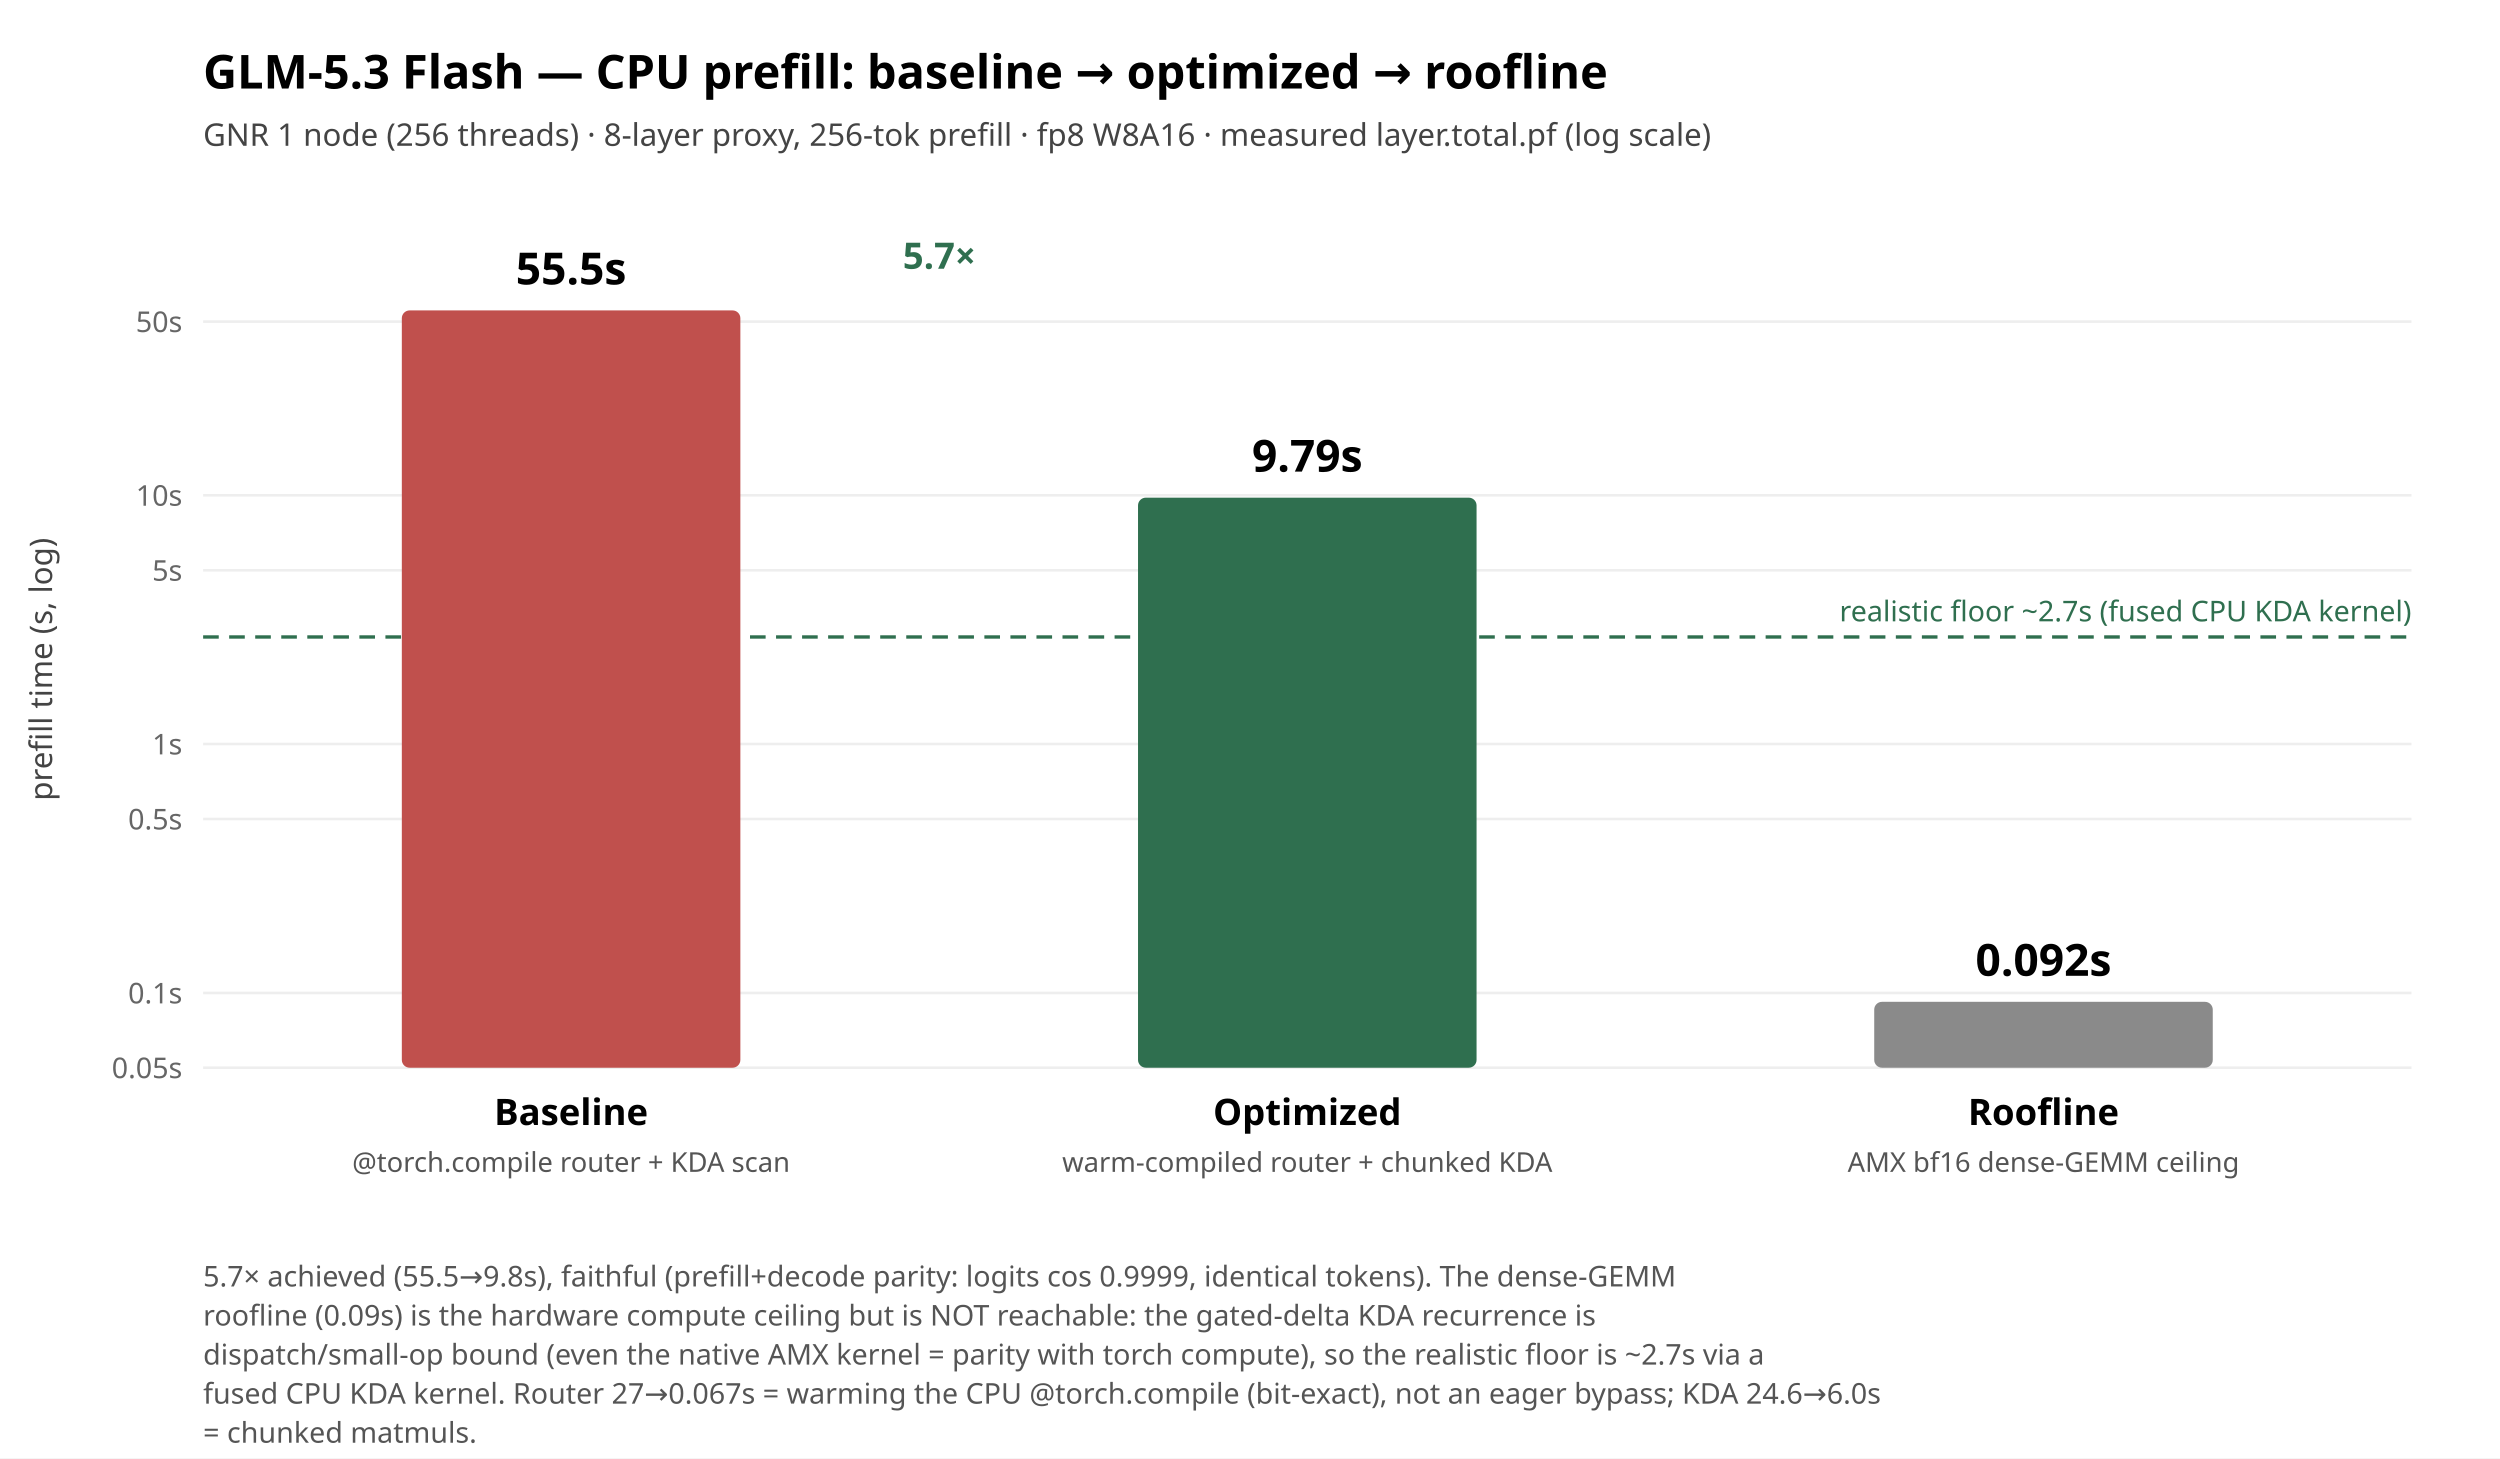
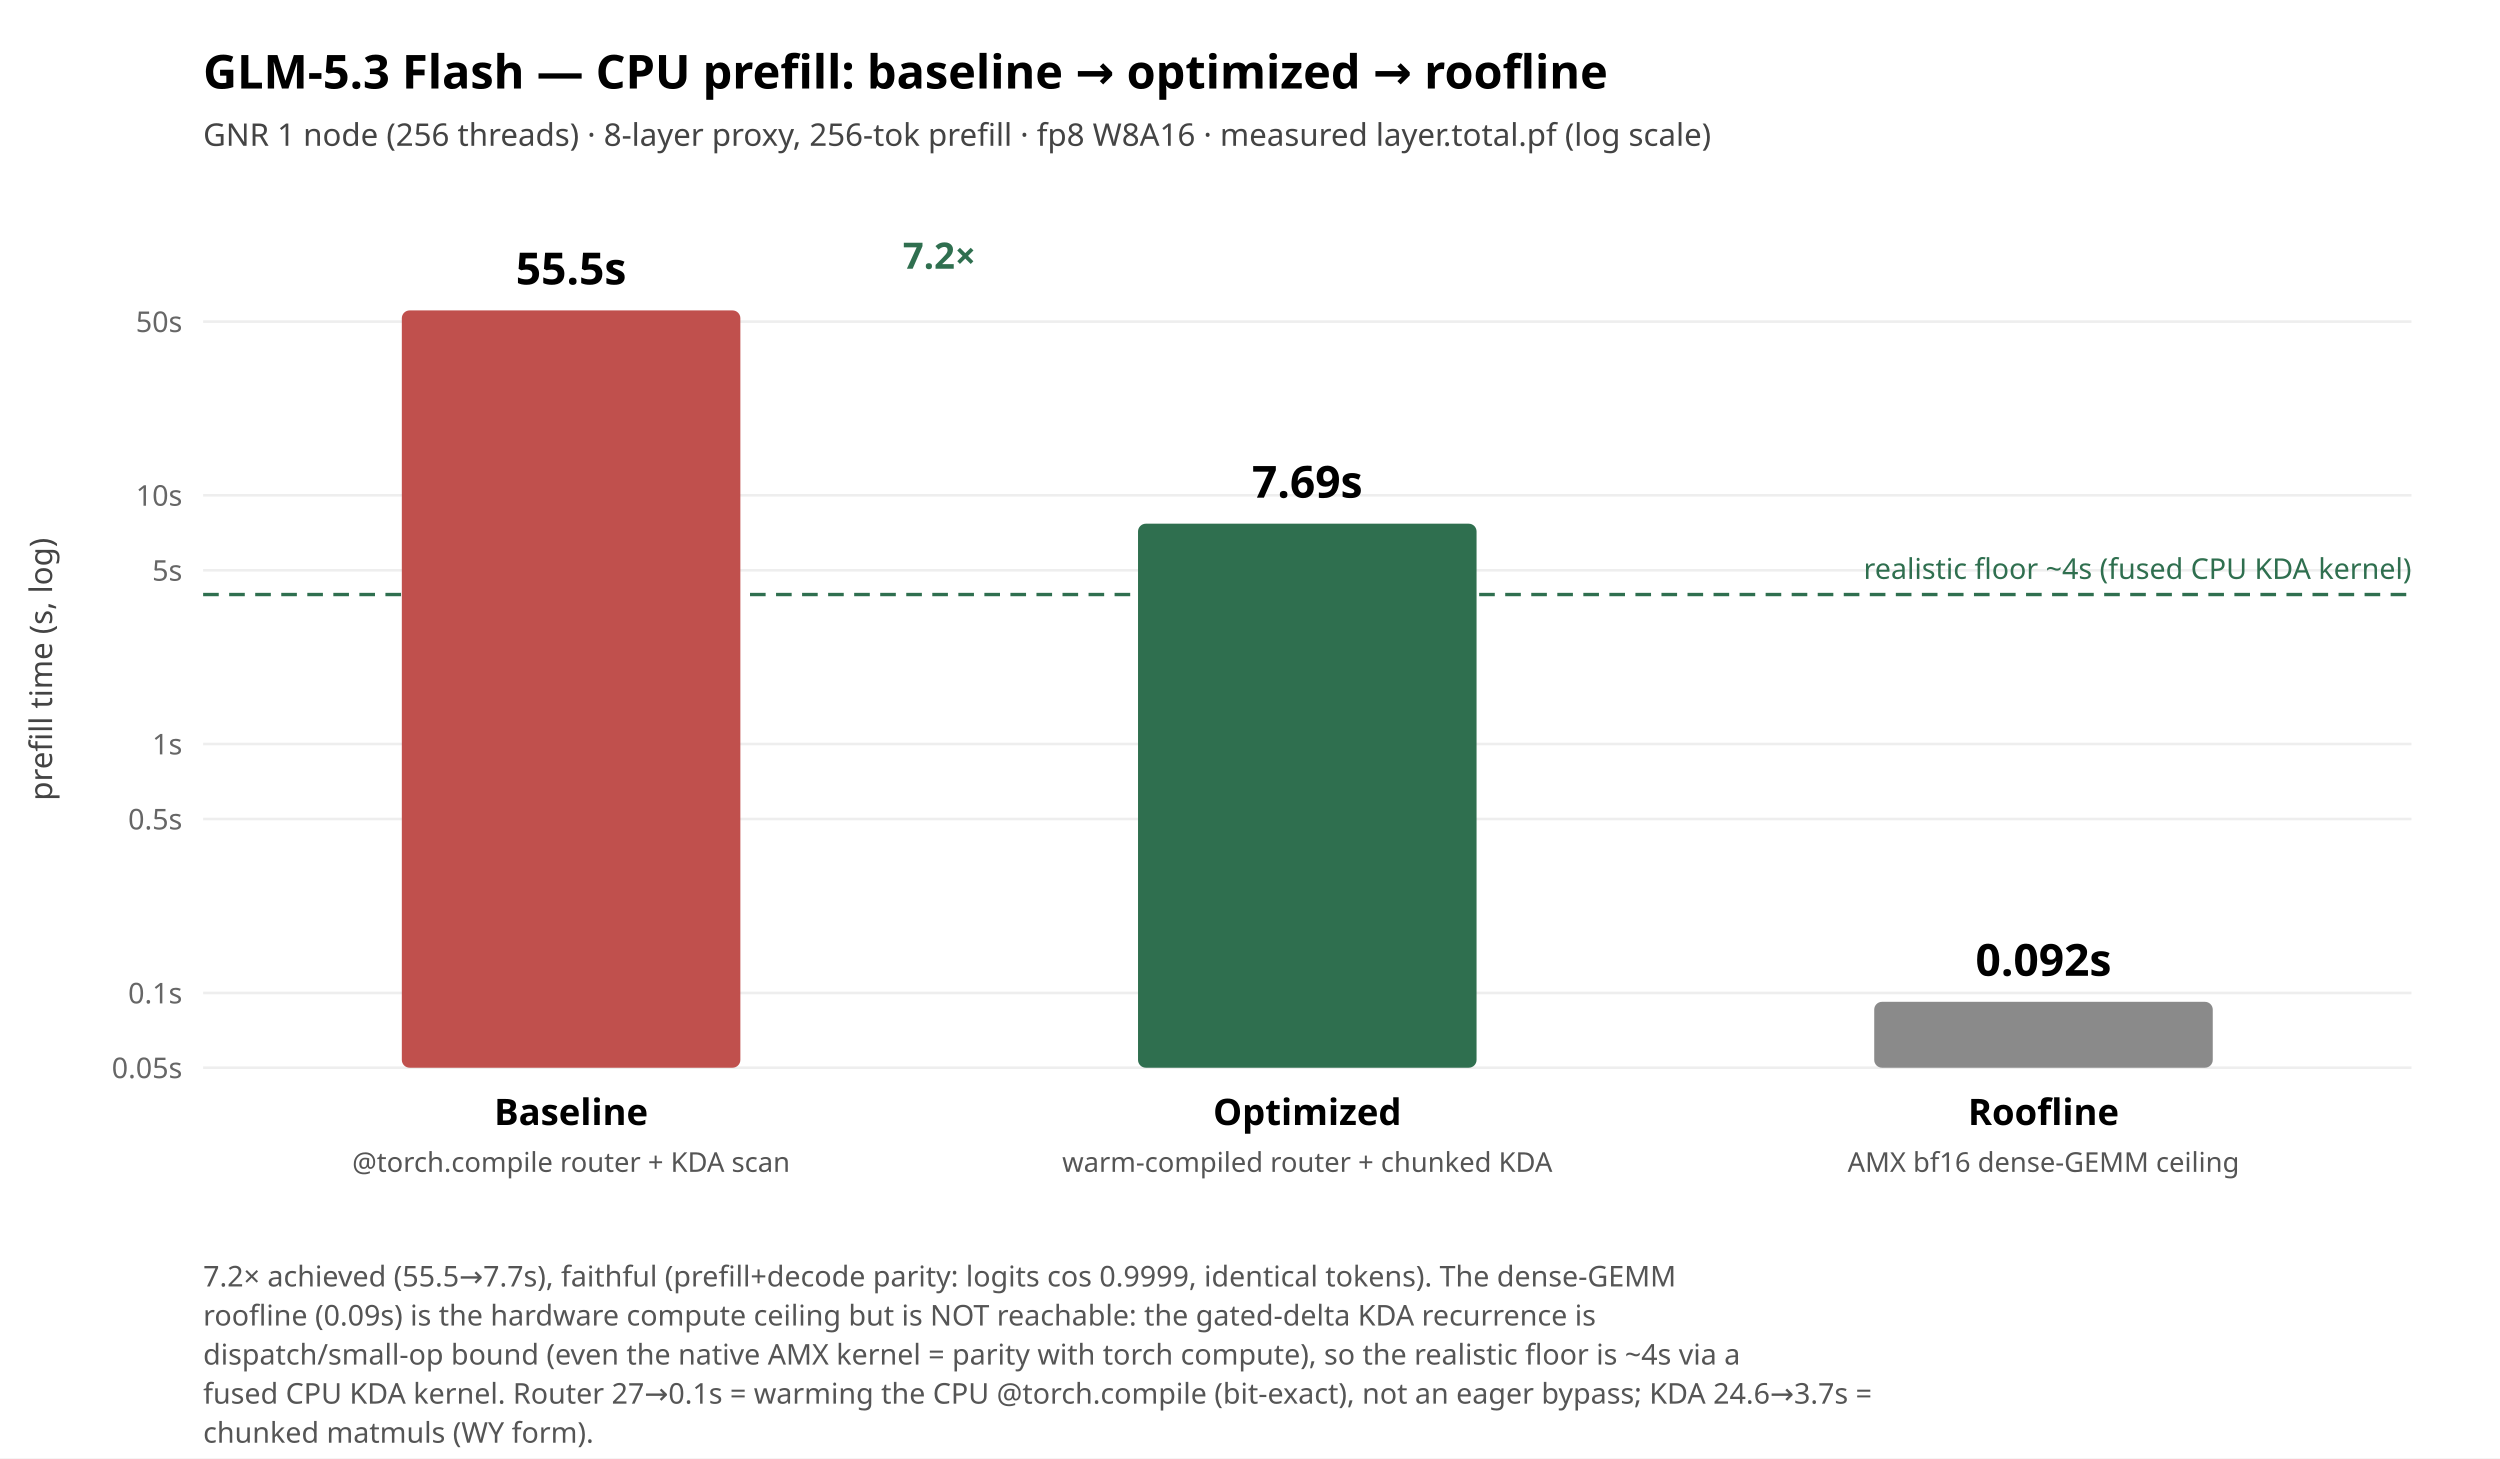
<svg xmlns="http://www.w3.org/2000/svg" width="960" height="560" font-family="sans-serif">
  <rect width="960" height="560" fill="white" />
  <text x="78" y="34" font-size="18" font-weight="bold">GLM-5.3 Flash — CPU prefill: baseline → optimized → roofline</text>
  <text x="78" y="56" font-size="12" fill="#444">GNR 1 node (256 threads) · 8-layer proxy, 256-tok prefill · fp8 W8A16 · measured layer.total.pf (log scale)</text>
  <line x1="78" y1="410.0" x2="926" y2="410.0" stroke="#eee" />
  <text x="70" y="414.0" font-size="11" fill="#666" text-anchor="end">0.05s</text>
  <line x1="78" y1="381.3" x2="926" y2="381.3" stroke="#eee" />
  <text x="70" y="385.3" font-size="11" fill="#666" text-anchor="end">0.1s</text>
  <line x1="78" y1="314.5" x2="926" y2="314.5" stroke="#eee" />
  <text x="70" y="318.5" font-size="11" fill="#666" text-anchor="end">0.5s</text>
  <line x1="78" y1="285.7" x2="926" y2="285.7" stroke="#eee" />
  <text x="70" y="289.7" font-size="11" fill="#666" text-anchor="end">1s</text>
  <line x1="78" y1="219.0" x2="926" y2="219.0" stroke="#eee" />
  <text x="70" y="223.0" font-size="11" fill="#666" text-anchor="end">5s</text>
  <line x1="78" y1="190.2" x2="926" y2="190.2" stroke="#eee" />
  <text x="70" y="194.2" font-size="11" fill="#666" text-anchor="end">10s</text>
  <line x1="78" y1="123.5" x2="926" y2="123.5" stroke="#eee" />
  <text x="70" y="127.5" font-size="11" fill="#666" text-anchor="end">50s</text>
  <text x="20" y="257" font-size="12" fill="#444" transform="rotate(-90 20 257)" text-anchor="middle">prefill time (s, log)</text>
-   <line x1="78" y1="244.6" x2="926" y2="244.6" stroke="#2f6f4f" stroke-width="1.3" stroke-dasharray="6 4" />
-   <text x="926.0" y="238.6" font-size="11" fill="#2f6f4f" text-anchor="end">realistic floor ~2.7s (fused CPU KDA kernel)</text>
+   <line x1="78" y1="228.3" x2="926" y2="228.3" stroke="#2f6f4f" stroke-width="1.3" stroke-dasharray="6 4" />
+   <text x="926.0" y="222.3" font-size="11" fill="#2f6f4f" text-anchor="end">realistic floor ~4s (fused CPU KDA kernel)</text>
  <rect x="154.3" y="119.2" width="130.0" height="290.8" fill="#c0504d" rx="3" />
  <text x="219.3" y="109.2" font-size="17" font-weight="bold" text-anchor="middle">55.5s</text>
  <text x="219.3" y="432.0" font-size="14" font-weight="bold" text-anchor="middle">Baseline</text>
  <text x="219.3" y="450.0" font-size="10.5" fill="#555" text-anchor="middle">@torch.compile router + KDA scan</text>
-   <rect x="437.0" y="191.1" width="130.0" height="218.9" fill="#2f6f4f" rx="3" />
-   <text x="502.0" y="181.1" font-size="17" font-weight="bold" text-anchor="middle">9.79s</text>
+   <rect x="437.0" y="201.1" width="130.0" height="208.9" fill="#2f6f4f" rx="3" />
+   <text x="502.0" y="191.1" font-size="17" font-weight="bold" text-anchor="middle">7.69s</text>
  <text x="502.0" y="432.0" font-size="14" font-weight="bold" text-anchor="middle">Optimized</text>
  <text x="502.0" y="450.0" font-size="10.5" fill="#555" text-anchor="middle">warm-compiled router + chunked KDA</text>
  <rect x="719.7" y="384.7" width="130.0" height="25.3" fill="#8a8a8a" rx="3" />
  <text x="784.7" y="374.7" font-size="17" font-weight="bold" text-anchor="middle">0.092s</text>
  <text x="784.7" y="432.0" font-size="14" font-weight="bold" text-anchor="middle">Roofline</text>
  <text x="784.7" y="450.0" font-size="10.5" fill="#555" text-anchor="middle">AMX bf16 dense-GEMM ceiling</text>
-   <text x="360.7" y="103.2" font-size="14" font-weight="bold" fill="#2f6f4f" text-anchor="middle">5.7×</text>
-   <text x="78" y="494" font-size="11" fill="#555">5.7× achieved (55.5→9.8s), faithful (prefill+decode parity: logits cos 0.9999, identical tokens). The dense-GEMM</text>
+   <text x="360.7" y="103.2" font-size="14" font-weight="bold" fill="#2f6f4f" text-anchor="middle">7.2×</text>
+   <text x="78" y="494" font-size="11" fill="#555">7.2× achieved (55.5→7.7s), faithful (prefill+decode parity: logits cos 0.9999, identical tokens). The dense-GEMM</text>
  <text x="78" y="509" font-size="11" fill="#555">roofline (0.09s) is the hardware compute ceiling but is NOT reachable: the gated-delta KDA recurrence is</text>
-   <text x="78" y="524" font-size="11" fill="#555">dispatch/small-op bound (even the native AMX kernel = parity with torch compute), so the realistic floor is ~2.7s via a</text>
-   <text x="78" y="539" font-size="11" fill="#555">fused CPU KDA kernel. Router 27→0.067s = warming the CPU @torch.compile (bit-exact), not an eager bypass; KDA 24.6→6.0s</text>
-   <text x="78" y="554" font-size="11" fill="#555">= chunked matmuls.</text>
+   <text x="78" y="524" font-size="11" fill="#555">dispatch/small-op bound (even the native AMX kernel = parity with torch compute), so the realistic floor is ~4s via a</text>
+   <text x="78" y="539" font-size="11" fill="#555">fused CPU KDA kernel. Router 27→0.1s = warming the CPU @torch.compile (bit-exact), not an eager bypass; KDA 24.6→3.7s =</text>
+   <text x="78" y="554" font-size="11" fill="#555">chunked matmuls (WY form).</text>
</svg>
